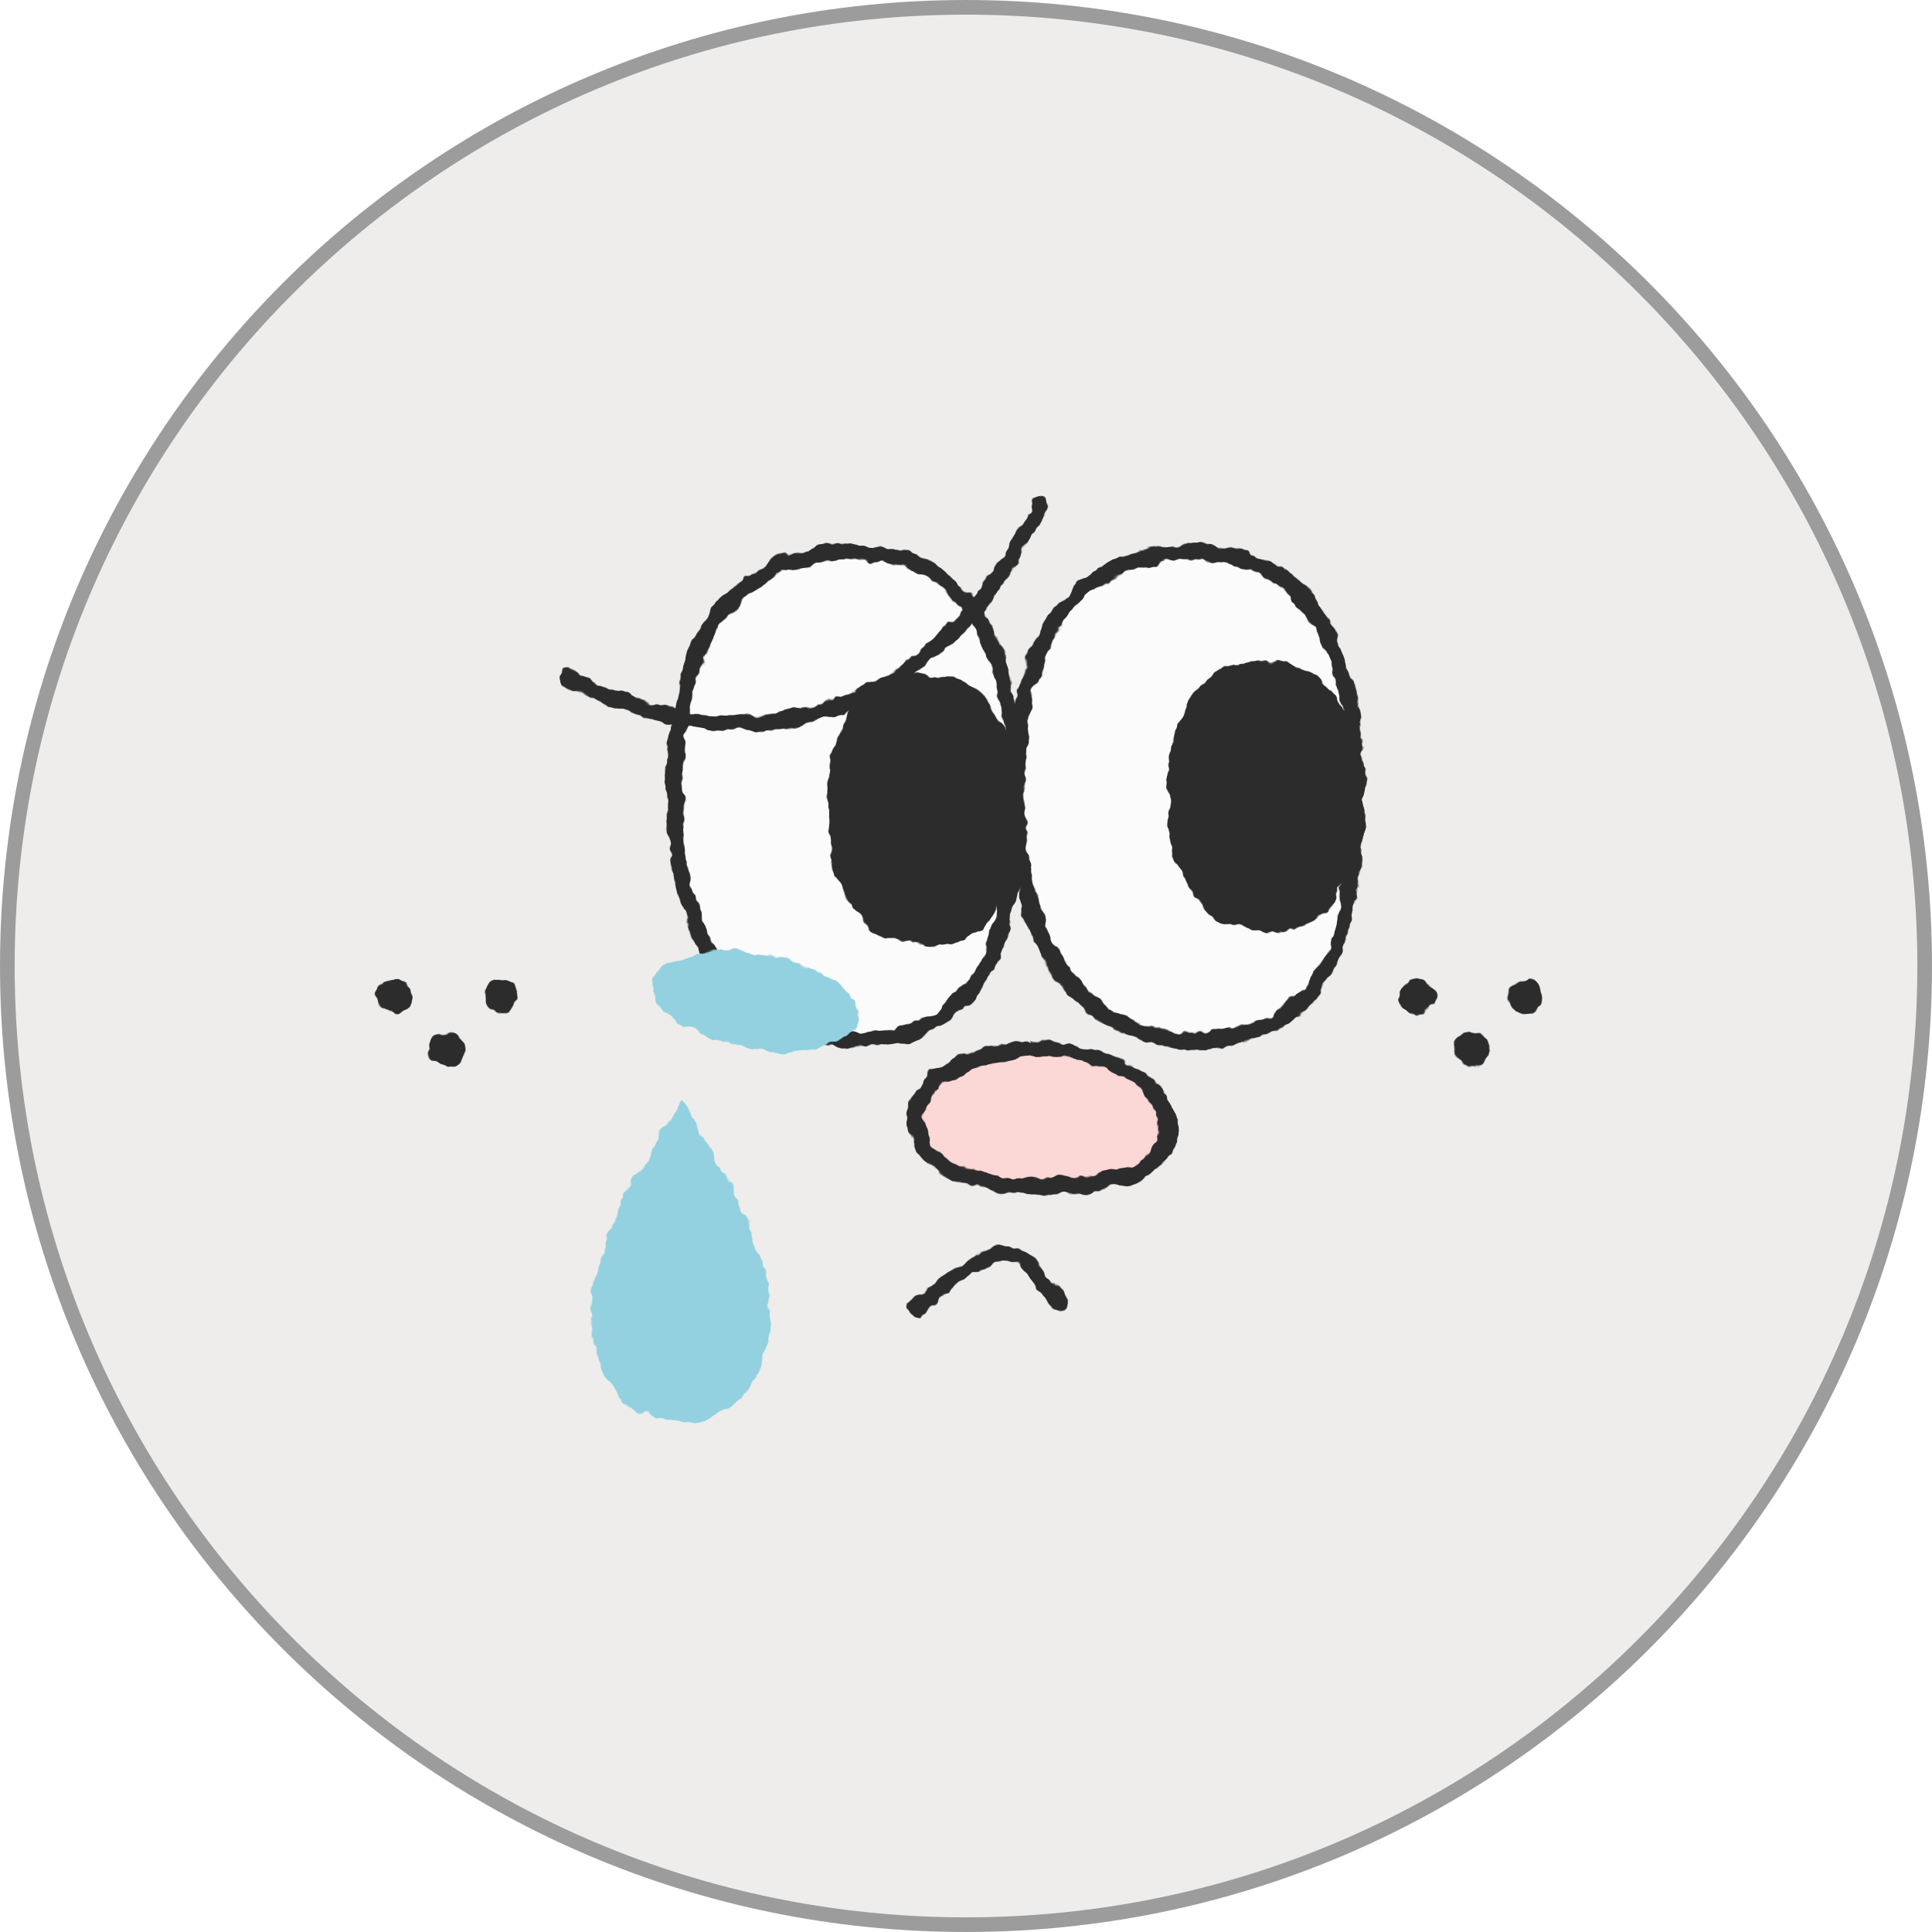
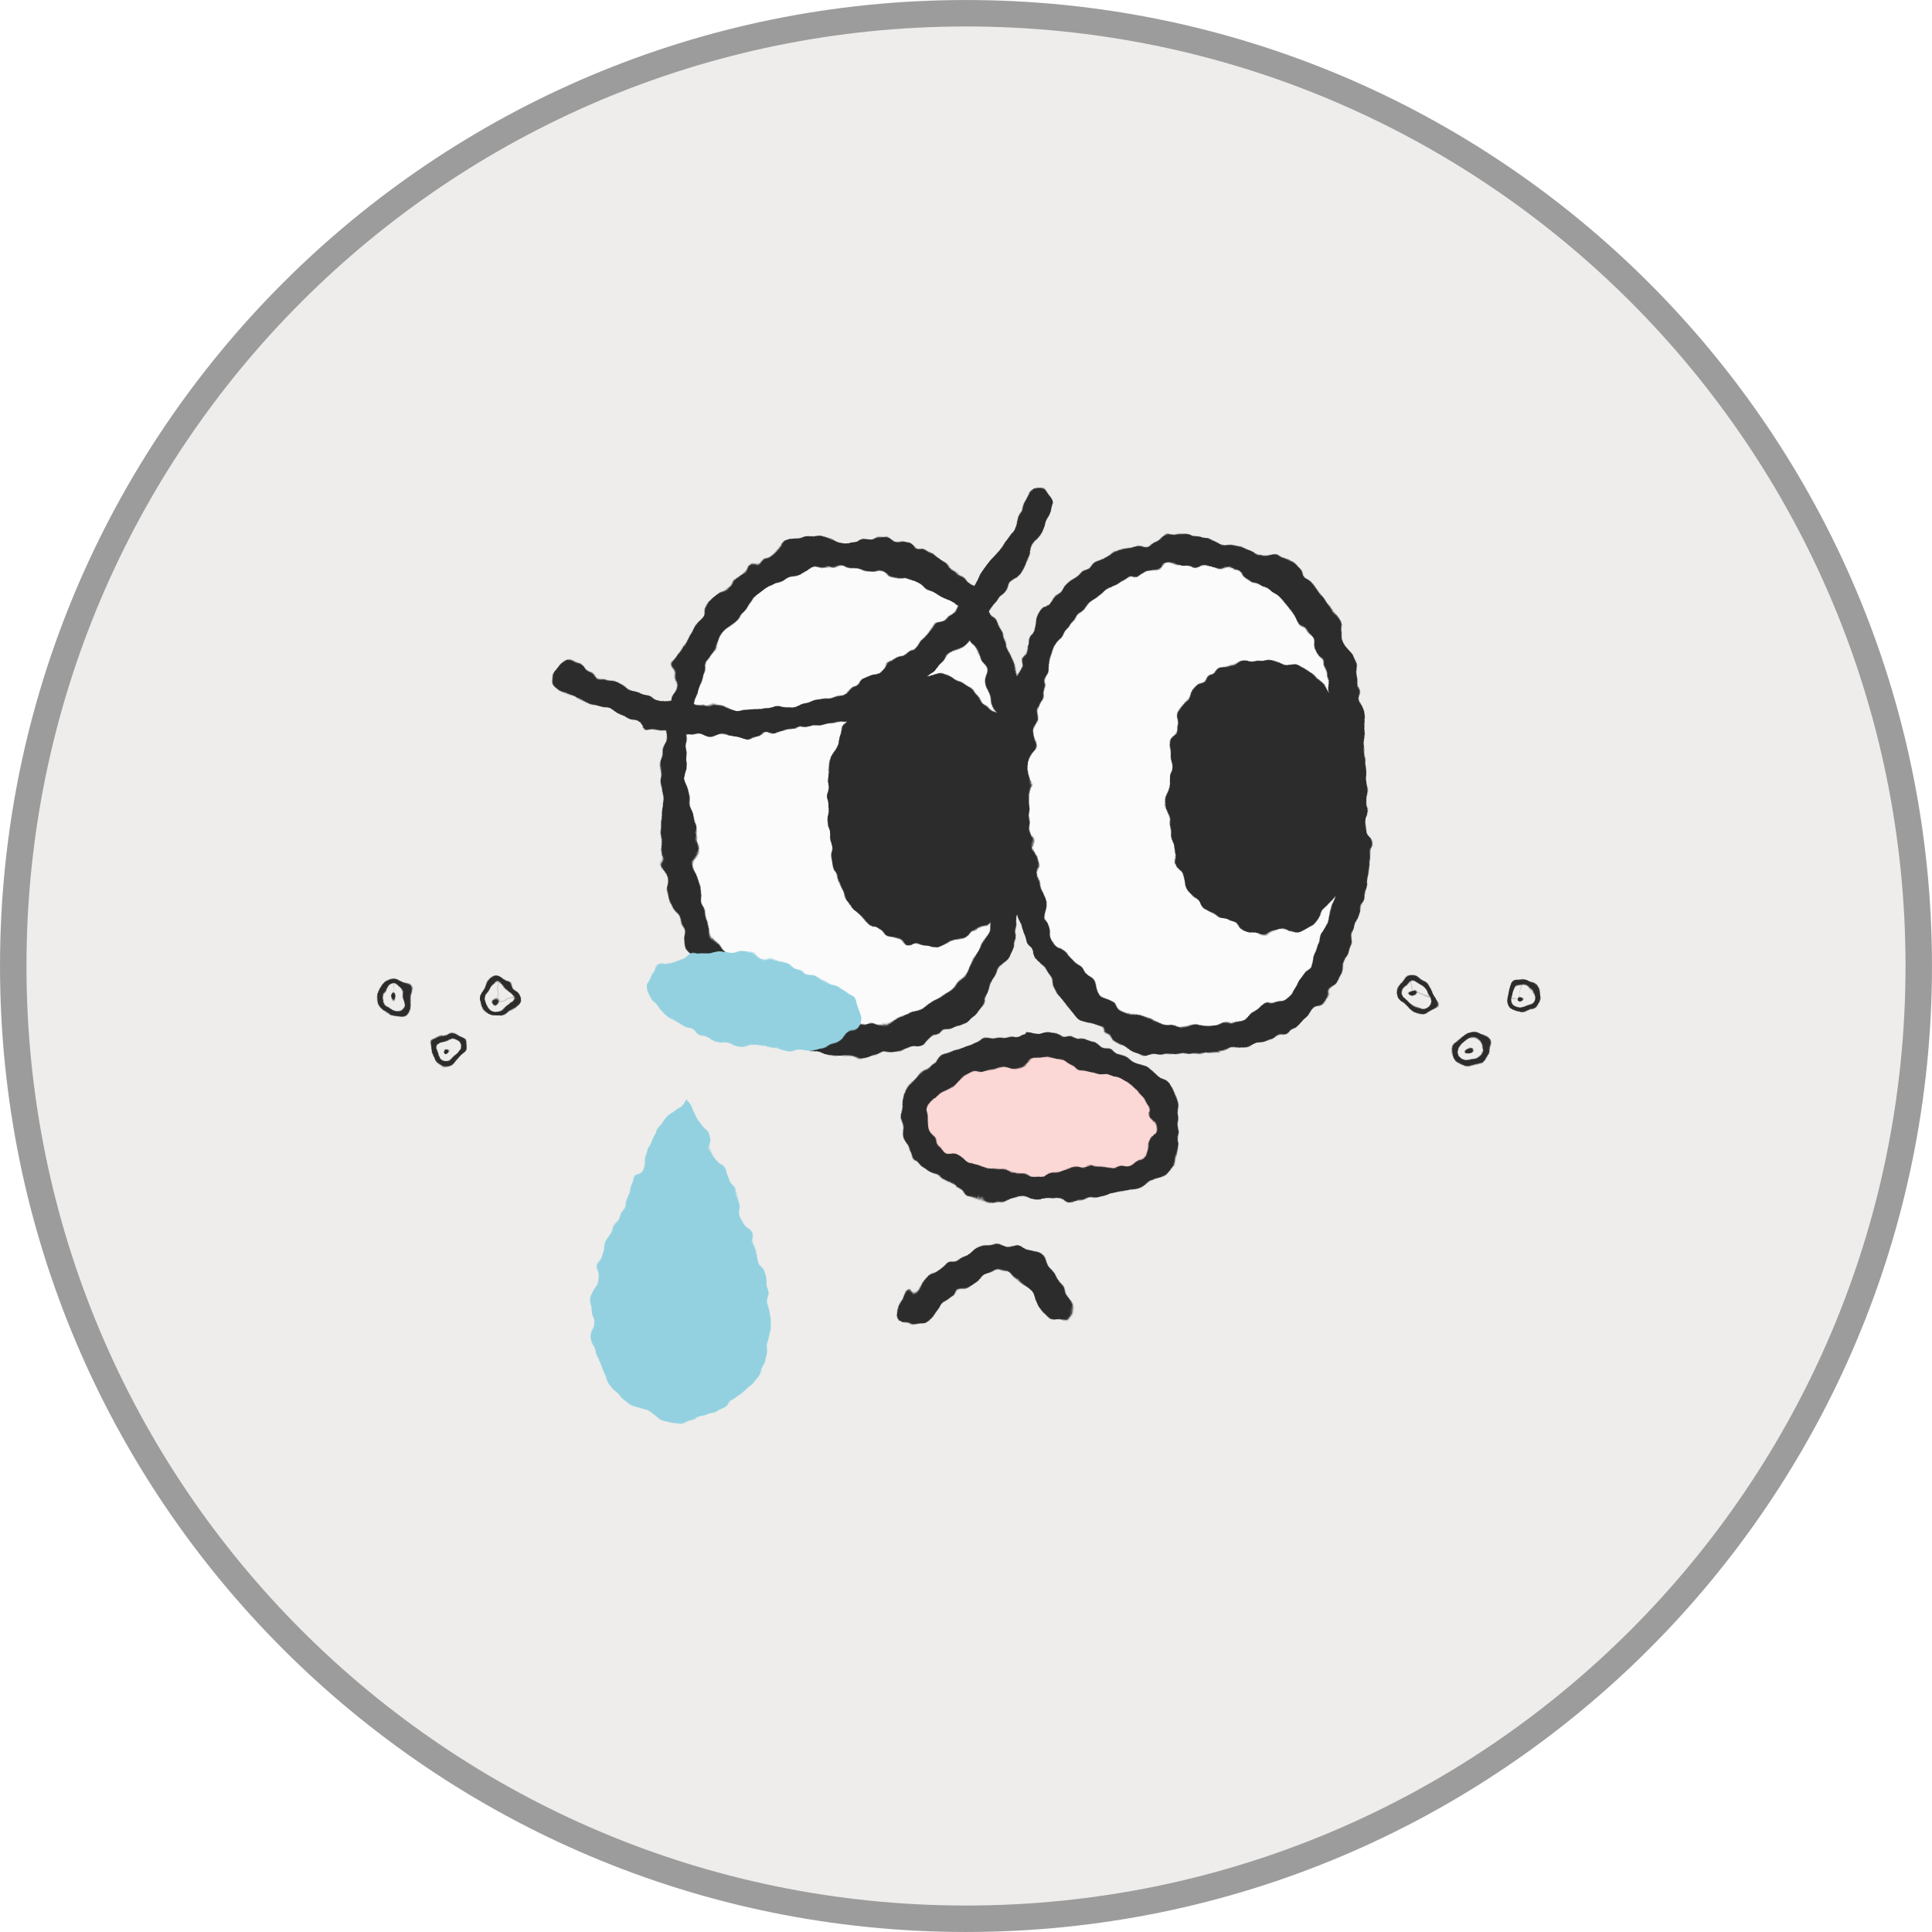
- <svg xmlns="http://www.w3.org/2000/svg" width="112" height="112" viewBox="0 0 112 112" fill="none">
-   <circle cx="56" cy="56" r="55.575" fill="#EEEDEB" stroke="#9C9C9C" stroke-width="0.849" />
+ <svg xmlns="http://www.w3.org/2000/svg" width="62" height="62" viewBox="0 0 62 62" fill="none">
+   <circle cx="31" cy="31" r="30.575" fill="#EEEDEB" stroke="#9C9C9C" stroke-width="0.849" />
  <g filter="url(#filter0_g_40000282_7189)">
-     <path d="M58.897 46.155C58.897 53.972 57.123 60.307 49.517 60.307C42.391 60.307 39.115 53.972 39.115 46.155C39.115 38.338 41.528 32.003 49.517 32.003C56.468 32.003 58.897 38.338 58.897 46.155Z" fill="#FBFBFB" stroke="#2C2C2C" stroke-width="0.916" stroke-miterlimit="10" />
-     <path d="M78.66 46.155C78.66 53.972 76.887 60.307 69.281 60.307C62.155 60.307 58.879 53.972 58.879 46.155C58.879 38.338 61.292 32.003 69.281 32.003C76.231 32.003 78.66 38.338 78.66 46.155Z" fill="#FBFBFB" stroke="#2C2C2C" stroke-width="0.916" stroke-miterlimit="10" />
-     <path d="M53.703 39.553C55.455 39.553 56.606 40.336 57.346 41.622C58.104 42.941 58.437 44.81 58.437 46.943C58.437 49.094 58.192 50.959 57.478 52.273C57.127 52.922 56.664 53.43 56.063 53.778C55.462 54.127 54.693 54.333 53.703 54.333C51.889 54.333 50.587 53.536 49.719 52.237C48.838 50.918 48.392 49.055 48.392 46.943C48.392 44.809 48.725 42.949 49.547 41.637C50.345 40.361 51.635 39.553 53.703 39.553Z" fill="#2C2C2C" stroke="#2C2C2C" stroke-width="0.916" />
-     <path d="M73.468 38.765C75.22 38.765 76.371 39.549 77.11 40.834C77.869 42.154 78.202 44.023 78.202 46.156C78.202 48.306 77.957 50.171 77.243 51.486C76.891 52.134 76.429 52.642 75.828 52.991C75.226 53.34 74.457 53.545 73.468 53.545C71.654 53.545 70.352 52.748 69.484 51.45C68.603 50.13 68.157 48.267 68.157 46.156C68.157 44.021 68.49 42.161 69.311 40.849C70.11 39.573 71.4 38.765 73.468 38.765Z" fill="#2C2C2C" stroke="#2C2C2C" stroke-width="0.916" />
-     <path d="M60.222 60.764C60.222 60.764 52.153 61.174 53.175 65.602C54.198 70.03 65.463 69.116 67.06 67.225C68.658 65.334 67.54 61.126 60.222 60.748V60.764Z" fill="#FBD7D5" stroke="#2C2C2C" stroke-width="0.916" stroke-miterlimit="10" />
-     <path d="M32.867 39.268C32.867 39.268 50.092 49.701 60.398 29.15" stroke="#2C2C2C" stroke-width="0.916" stroke-miterlimit="10" stroke-linecap="round" />
-     <path d="M22.785 57.251C23.094 57.251 23.333 57.496 23.333 57.786C23.333 58.075 23.094 58.32 22.785 58.32C22.476 58.32 22.236 58.075 22.236 57.786C22.236 57.496 22.476 57.251 22.785 57.251Z" fill="#2C2C2C" stroke="#2C2C2C" stroke-width="0.916" />
-     <path d="M29.049 57.251C29.358 57.251 29.597 57.496 29.597 57.786C29.597 58.075 29.358 58.32 29.049 58.32C28.741 58.32 28.501 58.075 28.5 57.786C28.5 57.496 28.74 57.251 29.049 57.251Z" fill="#2C2C2C" stroke="#2C2C2C" stroke-width="0.916" />
-     <path d="M25.918 60.324C26.226 60.324 26.465 60.57 26.465 60.859C26.465 61.148 26.226 61.393 25.918 61.393C25.609 61.393 25.369 61.148 25.369 60.859C25.369 60.57 25.609 60.324 25.918 60.324Z" fill="#2C2C2C" stroke="#2C2C2C" stroke-width="0.916" />
-     <path d="M82.144 57.251C82.453 57.251 82.692 57.496 82.692 57.786C82.692 58.075 82.453 58.32 82.144 58.32C81.836 58.32 81.596 58.075 81.596 57.786C81.596 57.496 81.836 57.251 82.144 57.251Z" fill="#2C2C2C" stroke="#2C2C2C" stroke-width="0.916" />
-     <path d="M88.423 57.251C88.732 57.251 88.971 57.496 88.971 57.786C88.971 58.075 88.732 58.32 88.423 58.32C88.115 58.32 87.875 58.075 87.874 57.786C87.874 57.496 88.115 57.251 88.423 57.251Z" fill="#2C2C2C" stroke="#2C2C2C" stroke-width="0.916" />
-     <path d="M85.291 60.324C85.6 60.324 85.839 60.57 85.839 60.859C85.838 61.148 85.599 61.393 85.291 61.393C84.982 61.393 84.742 61.148 84.742 60.859C84.742 60.57 84.982 60.324 85.291 60.324Z" fill="#2C2C2C" stroke="#2C2C2C" stroke-width="0.916" />
-     <path d="M53.096 75.972C53.096 75.972 57.666 71.055 59.567 73.293L61.468 75.515" stroke="#2C2C2C" stroke-width="0.916" stroke-miterlimit="10" stroke-linecap="round" />
-     <path d="M34.273 76.098C34.273 80.731 37.069 82.465 39.466 82.465C41.863 82.465 44.659 80.731 44.659 76.098C44.659 71.465 39.466 63.806 39.466 63.806C39.466 63.806 34.273 71.465 34.273 76.098Z" fill="#93D1E0" />
-     <path d="M49.746 59.118C50.023 57.637 47.582 55.951 44.293 55.352C41.004 54.754 38.113 55.468 37.836 56.949C37.559 58.43 40 60.116 43.289 60.715C46.578 61.313 49.469 60.599 49.746 59.118Z" fill="#93D1E0" />
+     <path d="M32.603 25.55C32.603 29.877 31.622 33.384 27.411 33.384C23.466 33.384 21.653 29.877 21.653 25.55C21.653 21.223 22.989 17.716 27.411 17.716C31.259 17.716 32.603 21.223 32.603 25.55Z" fill="#FBFBFB" stroke="#2C2C2C" stroke-width="0.916" stroke-miterlimit="10" />
+     <path d="M43.544 25.55C43.544 29.877 42.562 33.384 38.352 33.384C34.407 33.384 32.594 29.877 32.594 25.55C32.594 21.223 33.929 17.716 38.352 17.716C42.2 17.716 43.544 21.223 43.544 25.55Z" fill="#FBFBFB" stroke="#2C2C2C" stroke-width="0.916" stroke-miterlimit="10" />
+     <path d="M29.728 22.1C30.621 22.1 31.192 22.491 31.567 23.143C31.961 23.828 32.144 24.821 32.144 25.986C32.144 27.17 32.008 28.159 31.638 28.84C31.459 29.171 31.227 29.422 30.932 29.593C30.636 29.765 30.247 29.872 29.728 29.872C28.796 29.872 28.137 29.468 27.693 28.804C27.235 28.118 26.993 27.131 26.993 25.986C26.993 24.819 27.177 23.836 27.601 23.157C28.003 22.515 28.648 22.1 29.728 22.1Z" fill="#2C2C2C" stroke="#2C2C2C" stroke-width="0.916" />
+     <path d="M40.67 21.664C41.563 21.664 42.134 22.055 42.508 22.707C42.903 23.392 43.086 24.385 43.086 25.55C43.086 26.734 42.949 27.723 42.58 28.404C42.4 28.735 42.169 28.986 41.874 29.157C41.578 29.329 41.189 29.436 40.67 29.436C39.737 29.436 39.078 29.032 38.635 28.368C38.176 27.682 37.934 26.695 37.934 25.55C37.934 24.383 38.118 23.4 38.543 22.721C38.944 22.079 39.59 21.664 40.67 21.664Z" fill="#2C2C2C" stroke="#2C2C2C" stroke-width="0.916" />
+     <path d="M33.337 33.637C33.337 33.637 28.87 33.864 29.436 36.316C30.002 38.767 36.238 38.261 37.123 37.214C38.007 36.167 37.388 33.838 33.337 33.629V33.637Z" fill="#FBD7D5" stroke="#2C2C2C" stroke-width="0.916" stroke-miterlimit="10" />
+     <path d="M18.194 21.738C18.194 21.738 27.729 27.513 33.434 16.137" stroke="#2C2C2C" stroke-width="0.916" stroke-miterlimit="10" stroke-linecap="round" />
+     <path d="M12.613 31.897C12.674 31.897 12.712 31.944 12.712 31.989C12.712 32.033 12.674 32.079 12.613 32.08C12.553 32.08 12.514 32.033 12.514 31.989C12.514 31.944 12.553 31.897 12.613 31.897Z" fill="#2C2C2C" stroke="#2C2C2C" stroke-width="0.916" />
+     <path d="M16.081 31.897C16.142 31.897 16.18 31.944 16.18 31.989C16.18 32.033 16.141 32.079 16.081 32.08C16.02 32.08 15.982 32.033 15.981 31.989C15.981 31.944 16.02 31.897 16.081 31.897Z" fill="#2C2C2C" stroke="#2C2C2C" stroke-width="0.916" />
+     <path d="M14.347 33.598C14.408 33.598 14.446 33.645 14.446 33.69C14.446 33.734 14.408 33.781 14.347 33.781C14.287 33.781 14.248 33.734 14.248 33.69C14.248 33.645 14.287 33.598 14.347 33.598Z" fill="#2C2C2C" stroke="#2C2C2C" stroke-width="0.916" />
+     <path d="M45.473 31.897C45.534 31.897 45.572 31.944 45.572 31.989C45.572 32.033 45.533 32.079 45.473 32.08C45.413 32.08 45.374 32.033 45.373 31.989C45.373 31.944 45.412 31.897 45.473 31.897Z" fill="#2C2C2C" stroke="#2C2C2C" stroke-width="0.916" />
+     <path d="M48.949 31.897C49.01 31.897 49.048 31.944 49.048 31.989C49.047 32.033 49.009 32.079 48.949 32.08C48.888 32.08 48.849 32.033 48.849 31.989C48.849 31.944 48.888 31.897 48.949 31.897Z" fill="#2C2C2C" stroke="#2C2C2C" stroke-width="0.916" />
+     <path d="M47.215 33.598C47.275 33.598 47.313 33.645 47.313 33.69C47.313 33.734 47.275 33.781 47.215 33.781C47.154 33.781 47.115 33.734 47.115 33.69C47.115 33.645 47.154 33.598 47.215 33.598Z" fill="#2C2C2C" stroke="#2C2C2C" stroke-width="0.916" />
+     <path d="M29.392 42.056C29.392 42.056 31.922 39.334 32.975 40.573L34.027 41.803" stroke="#2C2C2C" stroke-width="0.916" stroke-miterlimit="10" stroke-linecap="round" />
+     <path d="M18.973 42.126C18.973 44.69 20.52 45.65 21.847 45.65C23.174 45.65 24.722 44.69 24.722 42.126C24.722 39.561 21.847 35.321 21.847 35.321C21.847 35.321 18.973 39.561 18.973 42.126Z" fill="#93D1E0" />
+     <path d="M27.538 32.726C27.692 31.906 26.34 30.973 24.519 30.642C22.699 30.31 21.099 30.706 20.945 31.525C20.792 32.345 22.143 33.278 23.964 33.61C25.785 33.941 27.385 33.546 27.538 32.726Z" fill="#93D1E0" />
  </g>
  <defs>
-     <filter id="filter0_g_40000282_7189" x="21.438" y="28.352" width="68.331" height="54.452" filterUnits="userSpaceOnUse" color-interpolation-filters="sRGB">
+     <filter id="filter0_g_40000282_7189" x="11.716" y="15.339" width="38.13" height="30.651" filterUnits="userSpaceOnUse" color-interpolation-filters="sRGB">
      <feFlood flood-opacity="0" result="BackgroundImageFix" />
      <feBlend mode="normal" in="SourceGraphic" in2="BackgroundImageFix" result="shape" />
      <feTurbulence type="fractalNoise" baseFrequency="0.785 0.785" numOctaves="3" seed="7043" />
      <feDisplacementMap in="shape" scale="0.679" xChannelSelector="R" yChannelSelector="G" result="displacedImage" width="100%" height="100%" />
      <feMerge result="effect1_texture_40000282_7189">
        <feMergeNode in="displacedImage" />
      </feMerge>
    </filter>
  </defs>
</svg>
